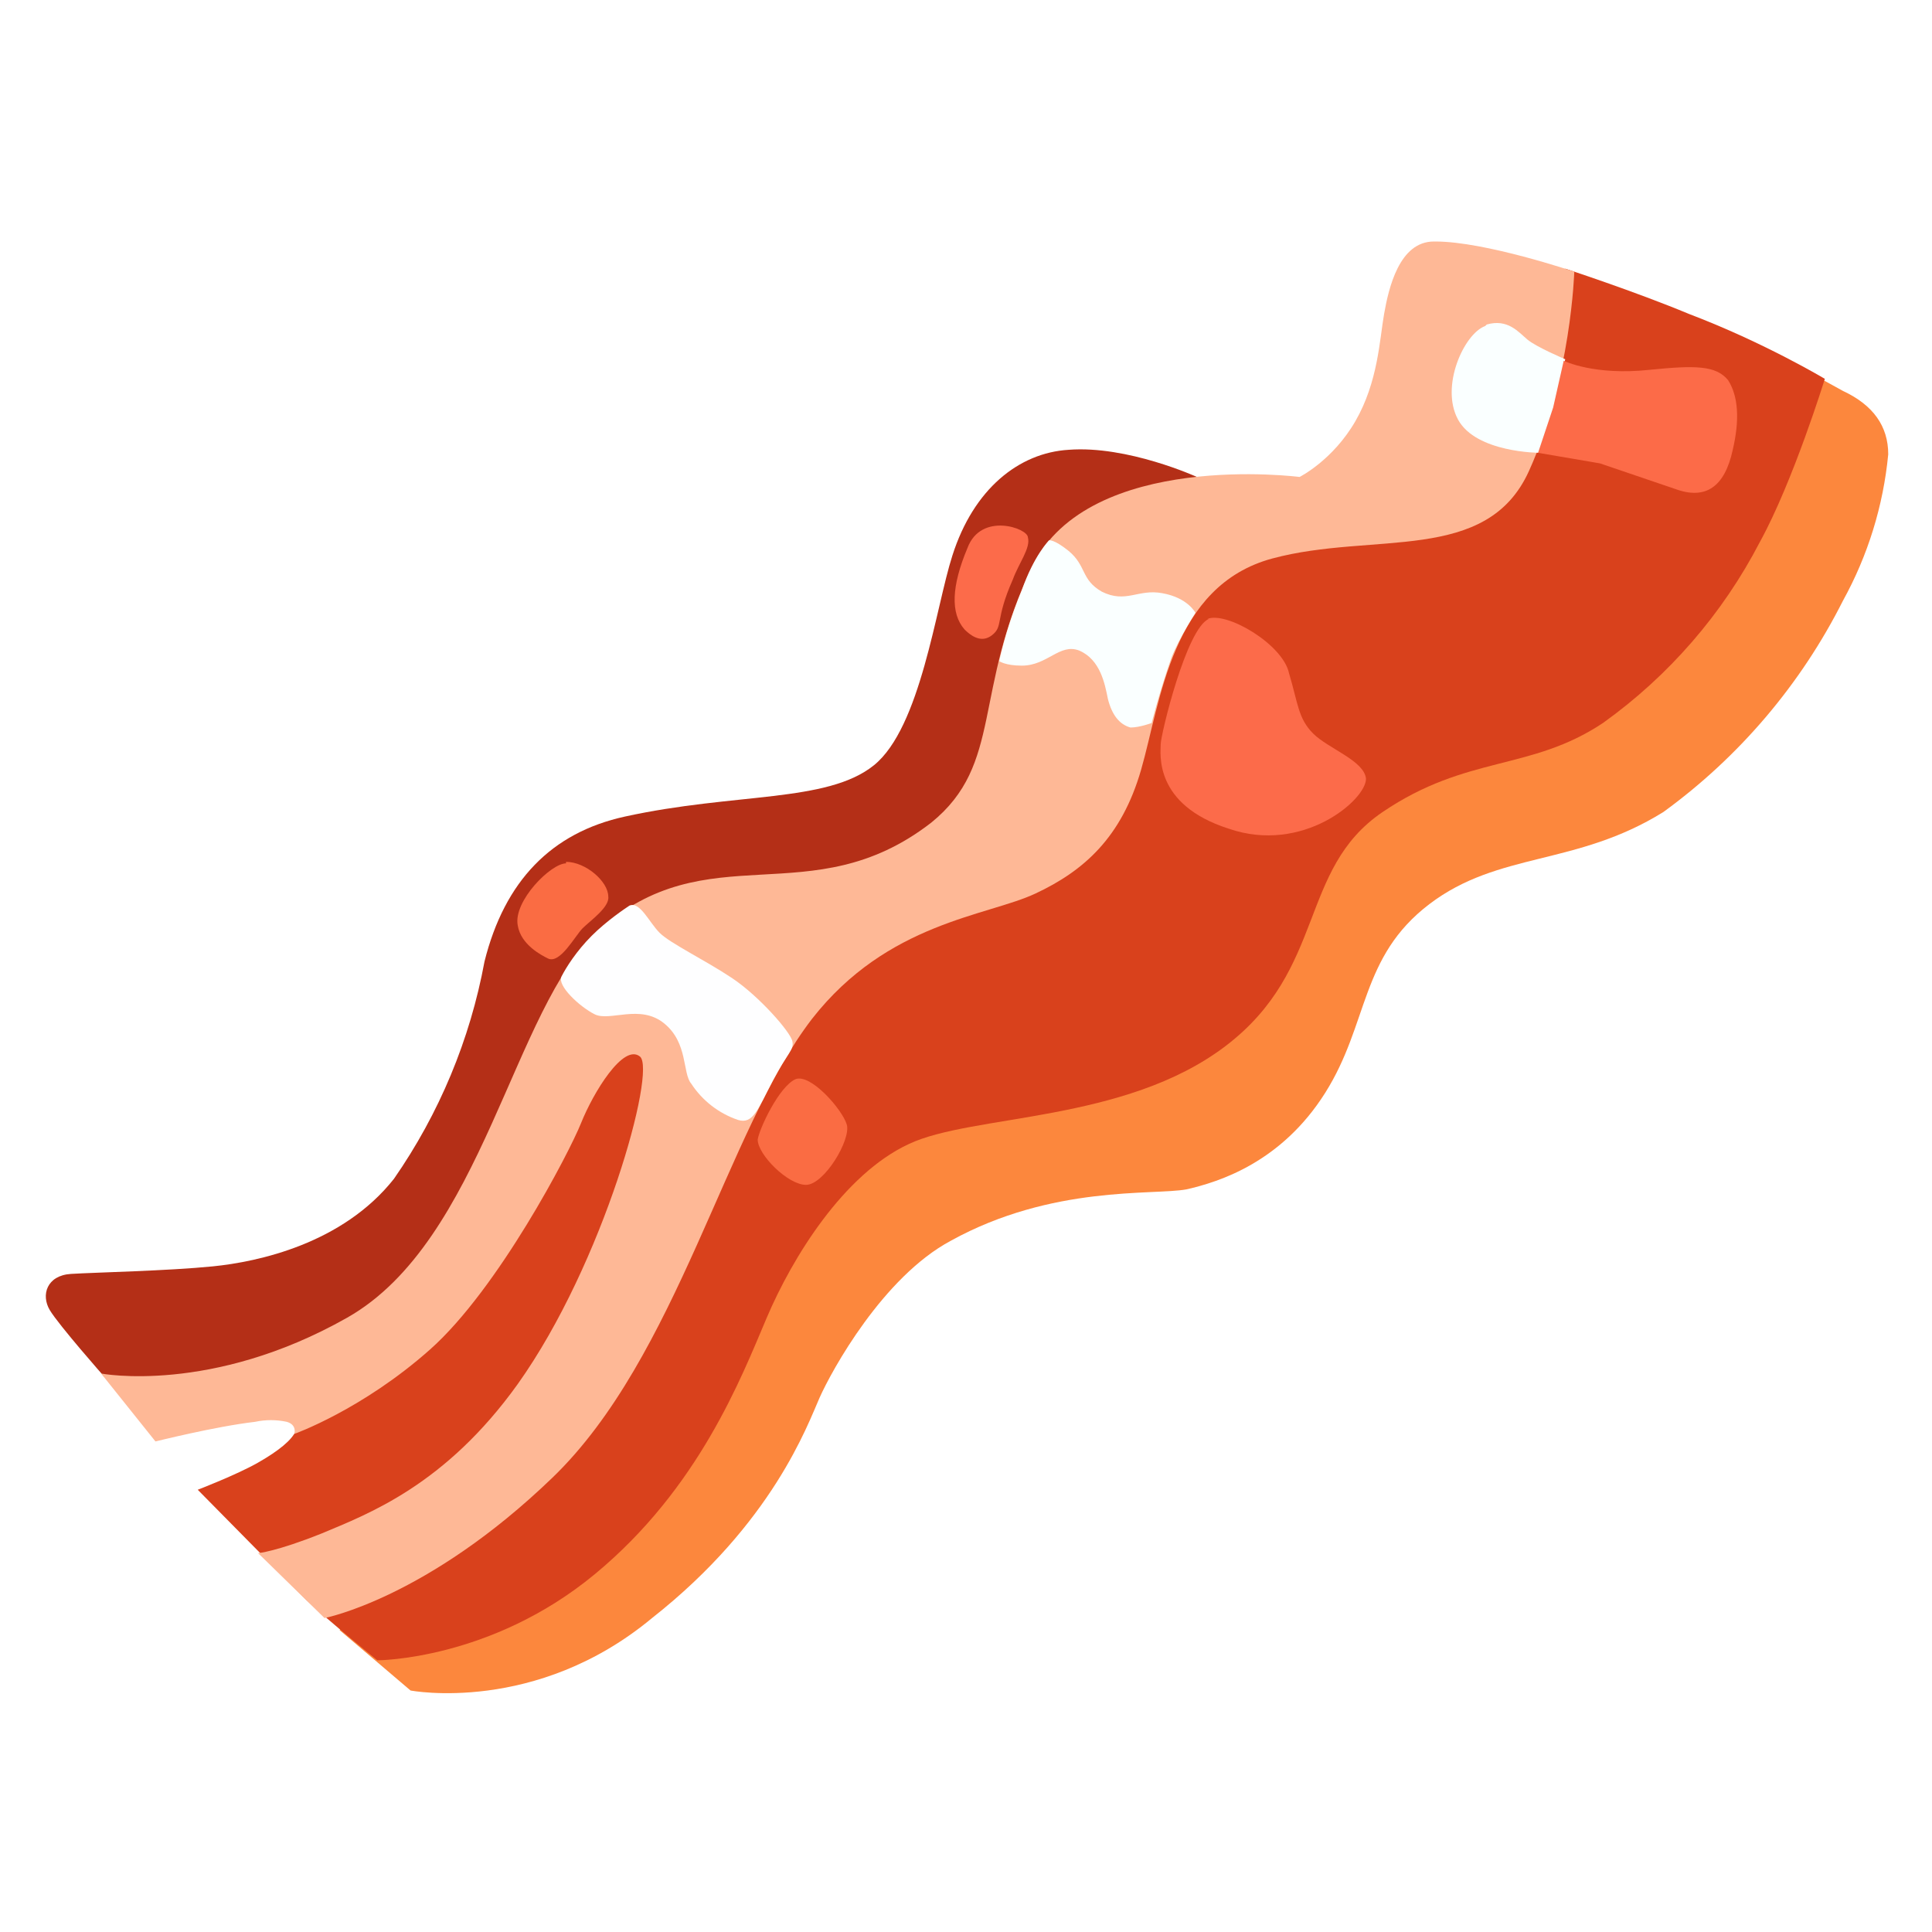
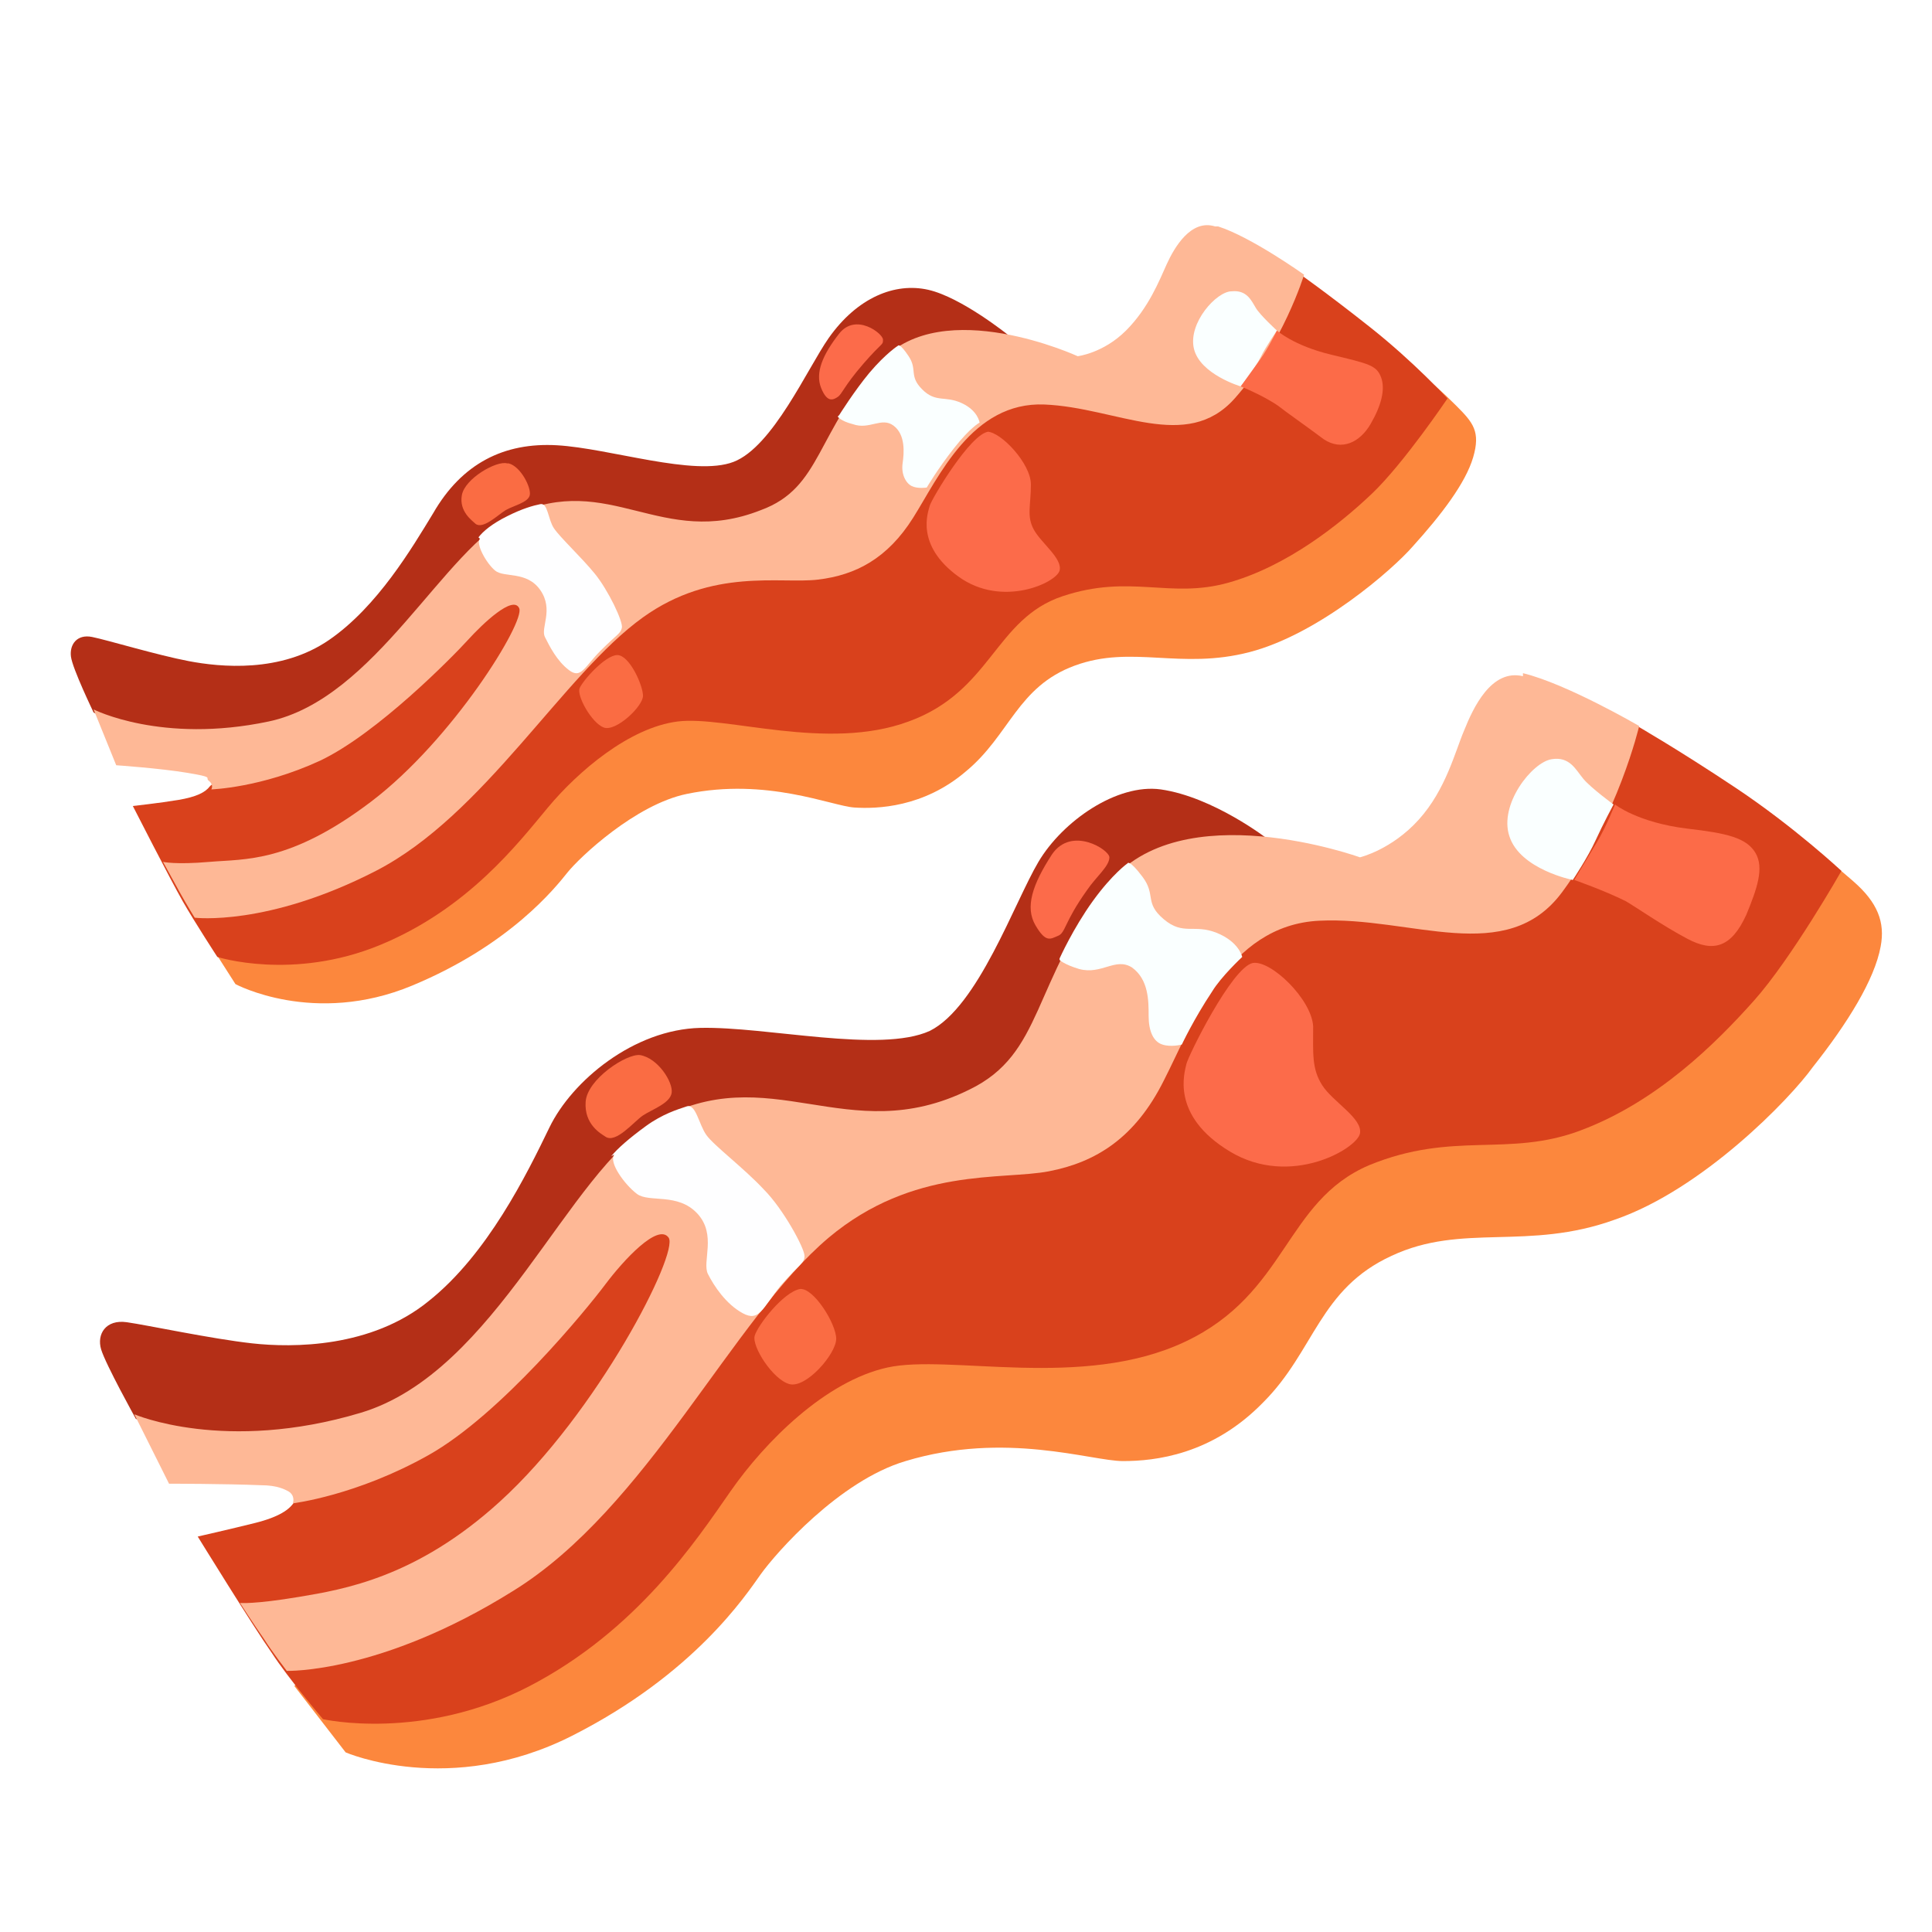
- <svg viewBox="0 0 128 128">
-   <path fill="#fc873d" d="M44 78.5 22.5 108l4.7 4s8.3 1.6 16-4.8c8-6.3 10.3-12.8 11.1-14.6s4.2-8 8.7-10.4c6.7-3.7 13.4-3 15.6-3.4 2.2-.5 6.3-1.8 9.2-6.4s2.3-9 6.9-12.5 9.7-2.5 15.5-6.1a39 39 0 0 0 11.9-14 25 25 0 0 0 3-9.7q0-2.8-3-4.2-2.5-1.4-2.6-1.3z" />
-   <path fill="#d9411c" d="m50 62.1-13.4 10s-16.8 22-17 22.7q-.4.9-2.5 2.1c-1.4.8-4 1.8-4 1.8l7.2 7.3c1.6 1.5 4.7 4 4.7 4s7.5 0 14.4-5.7 9.7-13 11.4-17 5.1-9.5 9.4-11.5c4.2-2 14.3-1.4 21-6.5S86 57.6 91.6 53.8s9.8-2.7 14.6-5.9a34 34 0 0 0 10.4-12c2.2-4 4.3-10.8 4.3-10.8s-4-2.4-9-4.3c-3.6-1.5-8.2-3-8.2-3s-7.5 10.6-9.5 12.7-15.3 6-15.3 6L66 55z" />
-   <path fill="#b42f17" d="m13.2 92.6-6.3-1.4s-3-3.4-3.6-4.4-.2-2.3 1.4-2.4 6.4-.2 9.4-.5 8.6-1.5 12-5.8a37 37 0 0 0 6-14.4q2-8 9.3-9.6c7.3-1.6 13.4-.9 16.5-3.4s4.1-10.5 5.2-13.9c1.4-4.4 4.4-6.8 7.7-7 3.9-.3 8.5 1.8 8.5 1.8l-5.5 6.5-6.6 17.5L43 63c-.3 0-9 13.8-9.5 14.7s-8.1 11.5-10 11.8c-1.8.3-10.3 3-10.3 3" />
-   <path fill="#feb896" d="M95 16c-2.3 0-3 3.1-3.3 4.8s-.4 4.5-1.9 7.1-3.7 3.7-3.7 3.7-13.9-1.8-17.7 5.9c-4 8.3-1.9 13.1-6.7 17-8 6.2-14.8.6-22.1 7.2C34 66.7 32 82.2 23 87.3S6.7 91 6.7 91l3.6 4.5s4-1 6.6-1.3a5 5 0 0 1 2.1 0c.7.2.5.8.5.8s4.5-1.6 9-5.6 9.2-13 10-15 2.8-5.3 3.9-4.4-2.4 13.7-8.1 21.7c-4.8 6.7-9.9 8.6-13 9.9-3 1.2-4.2 1.3-4.2 1.3l4.4 4.3s6.8-1.3 15.1-9.3 11.5-23 17.2-30.4c5-6.4 11.6-6.8 14.8-8.3s5.7-3.7 7-8.2 2-12.2 8.7-14 14.2.4 17-5.8 3-13.2 3-13.2-5.9-2-9.2-2" />
-   <path fill="#fc6b4a" d="M80 41c1.3-.5 5 1.7 5.4 3.6.6 2 .6 3 1.6 4s3.4 1.8 3.5 3c0 1.4-4.2 5-9.1 3.3-5-1.6-4.5-5-4.5-5.6s1.7-7.7 3.2-8.3m-12-5.4c0-.6-3.1-1.7-4 .7q-1.6 3.8-.2 5.4 1 1 1.8.4c.8-.6.2-1 1.4-3.7.4-1.1 1.2-2.1 1-2.8" />
-   <path fill="#faffff" d="M66.2 43.8s.4.3 1.5.3c1.7 0 2.5-1.5 3.8-1 1.4.6 1.7 2.2 1.9 3.2q.4 1.6 1.5 1.9c.6 0 1.4-.3 1.4-.3s.5-2 1.3-4.3c.5-1.3 1.6-3 1.6-3s-.5-1-2.2-1.3c-1.6-.3-2.4.7-4-.1-1.4-.8-1-1.7-2.2-2.7-1-.8-1.3-.7-1.3-.7s-1 1-1.8 3.3a29 29 0 0 0-1.5 4.7m32.2-22.2c-1.4.5-3 4-1.8 6.2S102 30 102 30l1-3.2.7-3s-1.9-.8-2.5-1.3-1.3-1.4-2.7-1" />
-   <path fill="#fc6b48" d="M103.6 23.9s2 1 5.7.6c3-.3 4.4-.3 5.2.7q1 1.6.3 4.6-.8 3.7-3.8 2.6l-5-1.7-4.1-.7 1-3z" />
-   <path fill="#fa6c43" d="M37.5 57.2c-1 0-3.5 2.5-3.2 4.1.2 1.3 1.6 2 2 2.2.8.4 1.8-1.5 2.3-2s1.8-1.4 1.7-2.1c0-1-1.5-2.3-2.8-2.3" />
-   <path fill="#fefeff" d="M37.2 64.7c-.3.6 1.2 2 2.2 2.5s3-.7 4.6.6 1.2 3.3 1.8 4a6 6 0 0 0 3.1 2.4c1 .3 1.3-.7 2.3-2.6s1.4-2 1.3-2.6-2.2-3-4-4.2-4.1-2.3-4.8-3-1.3-2.1-2-1.8c-.3.2-1.5 1-2.5 2s-1.7 2.1-2 2.7" />
-   <path fill="#fa6c43" d="M52.7 71.5c-1.1.5-2.4 3.3-2.5 4 0 1 2 3 3.2 3s3-3 2.7-4-2.4-3.4-3.4-3" />
+ <svg xmlns="http://www.w3.org/2000/svg" xml:space="preserve" viewBox="0 0 128 128">
+   <path d="m44 89.9-24.5 21.8 3.4 4.4s6.9 3 15-1.1 11.5-9.3 12.5-10.7 5.2-6.2 9.6-7.5c6.6-2 12.3 0 14.4 0s5.9-.4 9.3-3.9c3.4-3.4 3.7-7.5 8.5-9.7 4.7-2.2 9-.3 14.8-2.4 5.8-2 11.6-8 13.1-10.1 2.3-2.9 4.1-5.8 4.5-8 .3-1.6-.2-2.9-1.8-4.3s-2-1.6-2-1.6L44 89.8z" style="fill:#fc873d" />
+   <path d="m52.4 76.6-13.6 6.3S19.8 99 19.5 99.5s-1 1-2.6 1.4-3.8.9-3.8.9 3.7 6 4.9 7.7c1.1 1.7 3.4 4.4 3.4 4.4s6.6 1.5 13.7-2.2 11-9.6 13.3-12.9 6.3-7.3 10.4-8.2 12.9 1.5 19.7-1.7 6.6-9.3 12.2-11.7c5.6-2.3 9.2-.5 14-2.3 5.1-1.9 9-5.8 11.5-8.6s5.8-8.6 5.8-8.6-3.1-2.9-7-5.5-6.7-4.2-6.7-4.2-8.6 7.8-10.7 9.3C95.4 58.8 83 59.7 83 59.7L68 73.3l-15.4 3.3z" style="fill:#d9411c" />
+   <path d="M14.3 96.4 9 94s-2-3.6-2.3-4.6.3-2 1.7-1.8 5.6 1.1 8.3 1.4 7.9.3 11.7-2.8c3.9-3.1 6.5-8.4 8-11.5s5.6-6.5 10-6.6 11.9 1.7 15.2.2c3.2-1.6 5.6-8.5 7.2-11.2s5.2-5.2 8.1-4.8c3.5.5 7.1 3.3 7.1 3.3l-6.1 4.7-9.1 14.1s-22.5 2-22.7 1.9-10.5 10.4-11.2 11-9.3 8.6-11 8.5c-1.7 0-9.7.7-9.7.7z" style="fill:#b42f17" />
+   <path d="M100.9 44.8c-2.1-.5-3.3 2.1-3.9 3.6-.6 1.4-1.2 3.9-3 5.9s-3.9 2.5-3.9 2.5-11.9-4.3-16.7 1.8c-5.1 6.5-4.2 11.2-9.2 13.6-8.1 4-13.2-2.2-20.8 2.1-5.8 3.3-10.5 16.6-19.5 19.3s-15 .1-15 .1l2.3 4.6s3.7 0 6.1.1c1.1 0 1.6.3 1.8.4.5.3.3.8.3.8s4.2-.5 9-3.2 10.5-9.7 11.7-11.3 3.5-4.1 4.2-3.1-4.7 11.6-11.2 17.5c-5.5 5-10.3 5.8-13.3 6.3s-3.9.4-3.9.4.9 1.4 1.6 2.4c.5.8 1.5 2.1 1.5 2.1s6.2.2 15-5.3c8.9-5.5 14.5-18 20.9-23.4 5.6-4.7 11.5-3.8 14.6-4.4s5.7-2.2 7.6-6C79 67.9 81.3 61.3 87.4 61s12.4 3.1 16.1-1.9 5.1-11 5.1-11-4.8-2.8-7.7-3.5z" style="fill:#feb896" />
+   <path d="M83 63.8c1.2-.2 3.9 2.4 4 4.2 0 1.8-.1 2.8.6 3.9s2.7 2.2 2.5 3.2-4.6 3.6-8.6 1.2-3-5.3-2.9-5.8 3-6.4 4.4-6.7M73.5 56.8c0-.5-2.5-2.1-3.8-.2-1.3 2-1.8 3.5-1.1 4.7s1 .9 1.5.7.4-.9 1.9-3c.6-.9 1.5-1.6 1.5-2.2" style="fill:#fc6b4a" />
+   <path d="M70.2 63.6s.3.3 1.3.6c1.5.4 2.4-.8 3.5-.1 1.1.8 1.1 2.2 1.1 3.2s.3 1.7.9 1.9 1.3 0 1.3 0 .8-1.7 2-3.5c.6-1 2-2.3 2-2.3s-.2-1-1.7-1.6-2.2.2-3.5-.9-.5-1.6-1.4-2.8-1-.9-1-.9-1 .7-2.3 2.5-2.2 3.8-2.2 3.8zM102.8 50.3c-1.3.2-3.5 3-2.8 5.1.7 2.2 4.2 2.9 4.2 2.9s1-1.5 1.5-2.6 1.2-2.4 1.2-2.4-1.5-1.1-2-1.7-.9-1.5-2.1-1.3" style="fill:#faffff" />
+   <path d="M107 53.3s1.5 1.2 4.8 1.6c2.6.3 3.9.6 4.5 1.6s.1 2.4-.6 4.1c-1 2.2-2.2 2.5-3.9 1.6s-3.4-2.1-4.1-2.5c-1.4-.7-3.4-1.4-3.4-1.4l1.5-2.5c.6-1 1.2-2.5 1.2-2.5" style="fill:#fc6b48" />
+   <path d="M42.4 69.9c-.9-.1-3.5 1.6-3.6 3.1s1 2.1 1.3 2.3c.7.5 1.9-1 2.5-1.4s1.8-.8 1.9-1.5-.9-2.3-2.1-2.5" style="fill:#fa6c43" />
+   <path d="M40.7 76.5c-.4.5.7 2 1.5 2.6s2.7-.1 4 1.3.3 3.2.7 4 1.2 2 2.3 2.6 1.3-.3 2.5-1.8c1.3-1.5 1.6-1.5 1.6-2s-1.4-3.1-2.7-4.4c-1.3-1.4-3.3-2.9-3.8-3.6s-.7-2.1-1.3-1.9-1.6.5-2.7 1.3-1.9 1.5-2.3 2z" style="fill:#fefeff" />
+   <path d="M53 85.4c-1.1.2-2.8 2.4-3 3.1s1.2 2.9 2.3 3.2 3.1-2 3.1-3-1.5-3.4-2.4-3.3" style="fill:#fa6c43" />
+   <path d="M33.6 46.3 13.3 61.6l2.3 3.6s5.2 2.8 11.7.1 9.5-6.5 10.3-7.5 4.5-4.5 7.9-5.2c5.3-1.1 9.6.8 11.1.9s4.6 0 7.4-2.4c2.9-2.4 3.4-5.6 7.2-7s7 .3 11.6-.9 9.5-5.5 10.8-7c1.9-2.1 3.5-4.2 4-5.9s0-2.3-1.1-3.4-1.5-1.4-1.5-1.4L33.5 46.2z" style="fill:#fc873d" />
+   <path d="m40.9 36.5-11 4s-15.7 11.2-16 11.6-.9.7-2.1.9-3 .4-3 .4 2.5 4.9 3.3 6.3 2.3 3.7 2.3 3.7 5 1.6 10.8-.8 9.1-6.7 11.1-9.1 5.4-5.3 8.6-5.7 9.9 2 15.3 0c5.5-2 5.7-6.8 10.2-8.3s7.1.2 11-.9 7.4-3.9 9.5-5.9 5-6.3 5-6.3-2.2-2.4-5.1-4.7-4.9-3.7-4.9-3.7-7.1 5.5-8.9 6.5-11.5 1-11.5 1L53 35l-12.1 1.6z" style="fill:#d9411c" />
+   <path d="m10.1 49.4-3.9-2.2s-1.4-2.9-1.5-3.7.4-1.5 1.4-1.3 4.3 1.2 6.4 1.6 6.1.8 9.3-1.4 5.5-6.1 6.9-8.4c1.9-3.3 4.7-4.7 8.2-4.5s9.1 2.1 11.7 1.1 4.9-6.2 6.3-8.2c1.9-2.7 4.4-3.7 6.6-3.2s5.3 3 5.3 3l-5 3.2-7.9 10.3s-17.5.1-17.7 0-8.8 7.4-9.3 7.8-7.8 6.1-9.1 5.9-7.5 0-7.5 0z" style="fill:#b42f17" />
+   <path d="M80.5 15c-1.6-.5-2.7 1.4-3.2 2.5s-1.2 2.9-2.7 4.4-3.2 1.7-3.2 1.7-8.9-4.1-13 .3c-4.4 4.7-3.9 8.4-8 9.9-6.6 2.6-10-2.6-16.3.3-4.7 2.2-9.2 12.2-16.3 13.7S6.2 47 6.2 47l1.5 3.7s2.9.2 4.7.5 1.2.3 1.4.5c.4.3.2.6.2.6s3.3-.1 7.2-1.9c3.8-1.8 8.8-6.9 9.8-8s3-3 3.4-2.1S30 49 24.6 53.1s-8.4 3.8-10.7 4-3.1 0-3.1 0 .6 1.1 1.1 2 1 1.7 1 1.7 4.8.6 12-3.1 12.4-13 17.7-16.8c4.6-3.3 9.1-2.2 11.6-2.5s4.6-1.4 6.3-4.1 3.9-7.7 8.7-7.5 9.4 3.2 12.6-.4 4.6-8.2 4.6-8.2-3.5-2.5-5.7-3.2z" style="fill:#feb896" />
+   <path d="M65.4 28.6c.9 0 2.9 2.1 2.9 3.5s-.3 2.1.2 3 1.9 1.9 1.7 2.7-3.8 2.5-6.7.4-2-4.3-1.9-4.7 2.7-4.8 3.9-4.9zM58.5 22.5c0-.4-1.8-1.8-2.9-.4s-1.6 2.6-1.2 3.6.8.8 1.1.6.4-.7 1.7-2.2 1.3-1.2 1.3-1.6" style="fill:#fc6b4a" />
+   <path d="M55.5 27.6s.2.3 1 .5c1.1.4 1.9-.5 2.7.1s.7 1.8.6 2.5.2 1.3.6 1.5 1 .1 1 .1.7-1.2 1.8-2.6 1.7-1.7 1.7-1.7-.1-.8-1.2-1.3-1.7 0-2.6-.9-.3-1.3-.9-2.2-.7-.7-.7-.7-.8.5-1.9 1.8c-1 1.2-2 2.8-2 2.8zM81.6 19.3c-1 0-2.9 2.1-2.5 3.8s3.1 2.5 3.1 2.5.9-1.1 1.3-1.9 1.1-1.8 1.1-1.8-1.1-1-1.4-1.5-.6-1.2-1.6-1.1" style="fill:#faffff" />
+   <path d="M84.6 21.9s1.1 1 3.6 1.6 3 .7 3.3 1.5 0 1.9-.7 3.1-1.9 1.8-3.1 1c-1.2-.9-2.5-1.8-3-2.2-1-.7-2.5-1.3-2.5-1.3s.8-1.1 1.3-1.8 1.1-1.9 1.1-1.9" style="fill:#fc6b48" />
+   <path d="M33.6 30.7c-.7-.2-2.8 1-3 2.1s.7 1.7.9 1.9c.5.4 1.5-.6 2-.9s1.5-.5 1.6-1-.6-1.9-1.4-2.1z" style="fill:#fa6c43" />
+   <path d="M31.8 35.7c-.3.3.4 1.6 1 2.1s2.1 0 3 1.3 0 2.5.3 3.1.8 1.6 1.6 2.2 1-.2 2.1-1.3 1.3-1.1 1.4-1.5-.9-2.5-1.8-3.6-2.3-2.4-2.7-3-.4-1.7-.9-1.6-1.2.3-2.2.8-1.6 1-1.9 1.4z" style="fill:#fefeff" />
+   <path d="M40.9 43.4c-.8 0-2.3 1.7-2.5 2.2s.8 2.3 1.6 2.6 2.6-1.4 2.6-2.1-.9-2.7-1.7-2.7" style="fill:#fa6c43" />
</svg>
